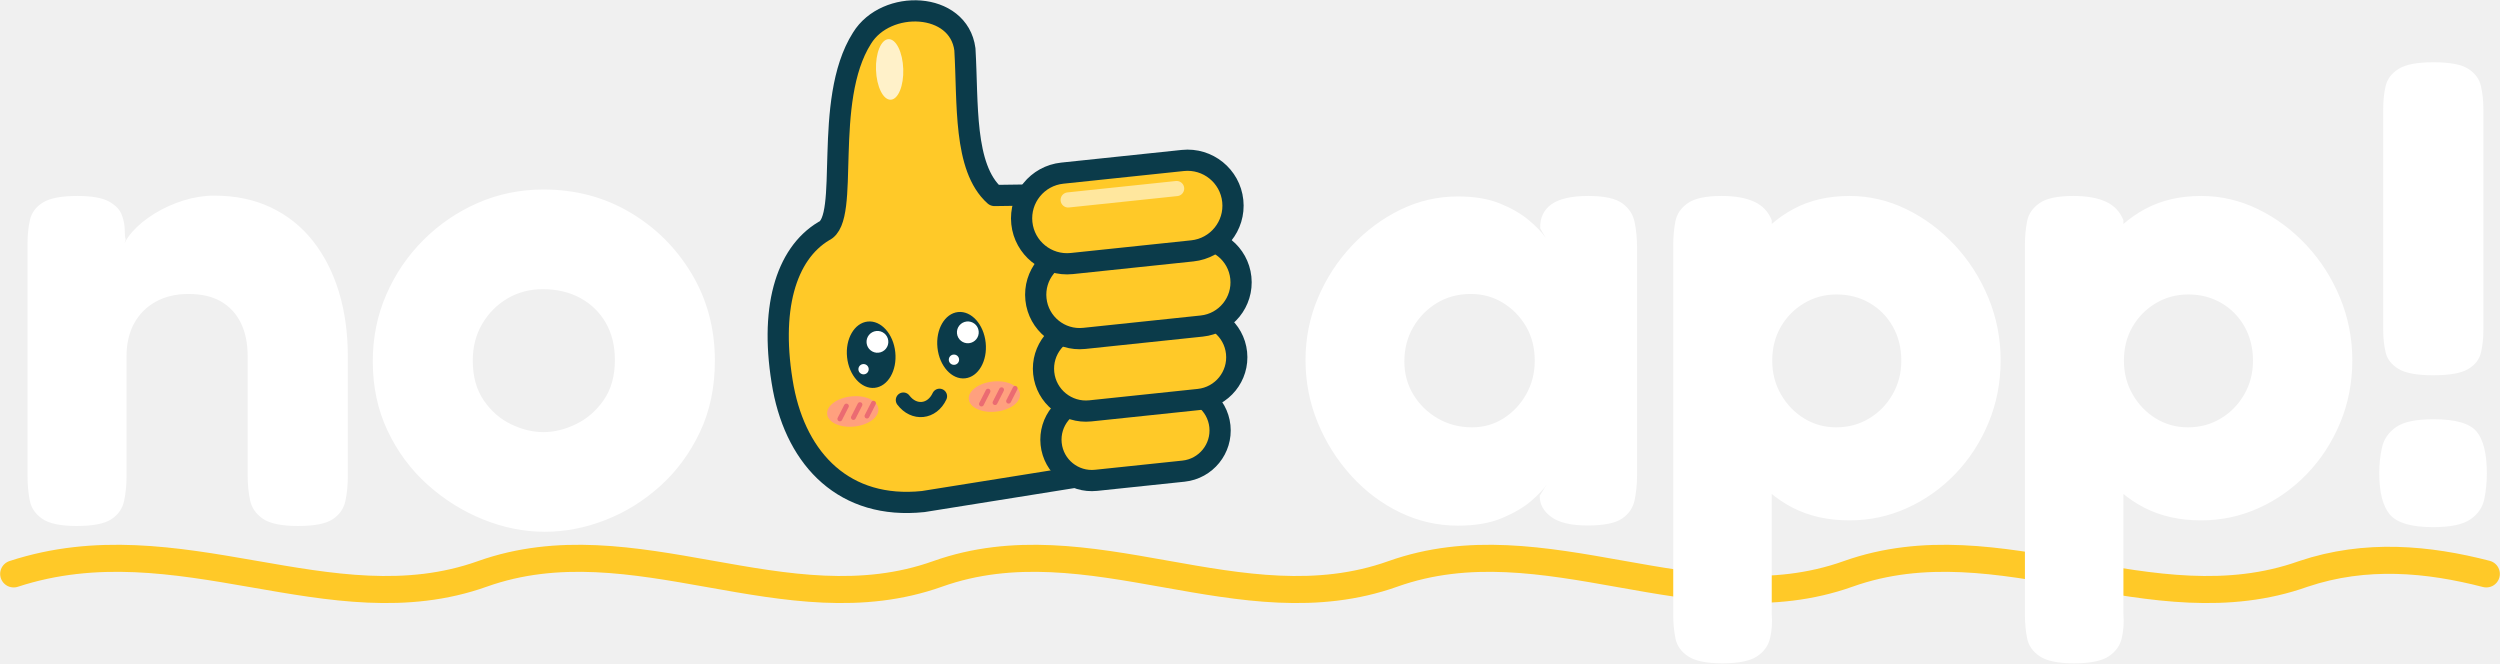
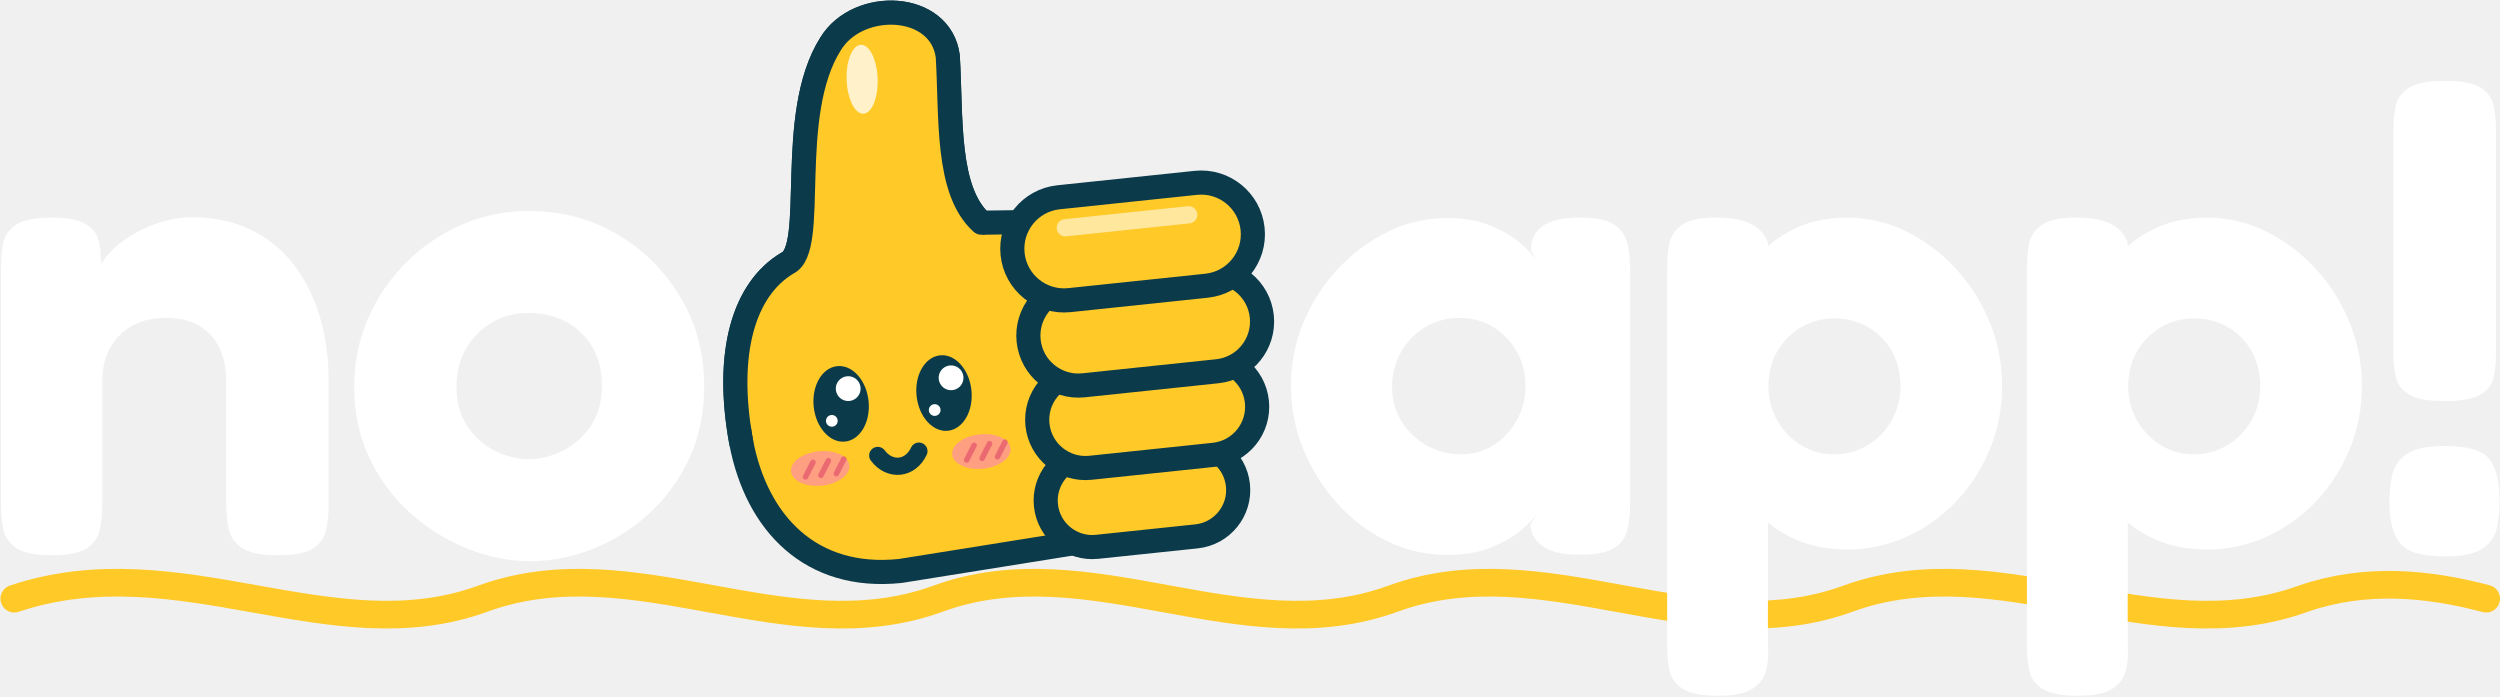
- <svg xmlns="http://www.w3.org/2000/svg" width="832.00" height="220.88" viewBox="184.00 206.00 832.00 220.88">
-   <g transform="translate(184.09 188.00)">
-     <path d="M 4.46 209.00 C 59.42 191.00 109.92 227.00 160.42 209.00 C 210.93 191.00 261.43 227.00 311.93 209.00 C 362.44 191.00 412.94 227.00 463.44 209.00 C 513.95 191.00 564.45 227.00 614.95 209.00 C 665.46 191.00 715.96 227.00 766.46 209.00 C 787.26 202.00 808.05 204.00 827.36 209.00" fill="none" stroke="#FFC928" stroke-width="9" stroke-linecap="round" />
-     <path d="M25.41 193.05Q17.435 193.05 13.97 190.658Q10.505 188.265 9.79 184.442Q9.075 180.62 9.075 176.385V99.0Q9.075 94.82 9.872 91.218Q10.67 87.615 14.163 85.415Q17.655 83.215 25.63 83.215Q32.78 83.215 36.108 85.03Q39.435 86.845 40.425 89.485Q41.415 92.125 41.415 94.463Q41.415 96.8 41.745 97.68L40.425 101.915Q40.975 98.505 43.918 95.178Q46.86 91.85 51.315 89.1Q55.77 86.35 60.94 84.728Q66.11 83.105 71.17 83.105Q81.785 83.105 90.062 87.038Q98.34 90.97 104.032 98.175Q109.725 105.38 112.695 115.143Q115.665 124.905 115.665 136.62V176.605Q115.665 180.84 114.868 184.663Q114.07 188.485 110.688 190.768Q107.305 193.05 99.11 193.05Q90.915 193.05 87.423 190.658Q83.93 188.265 83.132 184.442Q82.335 180.62 82.335 176.385V136.565Q82.335 130.075 80.052 125.455Q77.77 120.835 73.453 118.333Q69.135 115.83 62.645 115.83Q56.375 115.83 51.727 118.415Q47.08 121.0 44.55 125.62Q42.02 130.24 42.02 136.565V176.605Q42.02 180.84 41.222 184.663Q40.425 188.485 37.015 190.768Q33.605 193.05 25.41 193.05Z M181.225 194.975Q170.885 194.975 160.71 190.877Q150.535 186.78 142.175 179.273Q133.815 171.765 128.892 161.343Q123.97 150.92 123.97 138.27Q123.97 126.39 128.452 116.078Q132.935 105.765 140.8 97.9Q148.665 90.035 158.895 85.553Q169.125 81.07 180.785 81.07Q196.68 81.07 209.55 88.66Q222.42 96.25 230.12 109.148Q237.82 122.045 237.82 138.05Q237.82 151.305 232.843 161.81Q227.865 172.315 219.642 179.74Q211.42 187.165 201.382 191.07Q191.345 194.975 181.225 194.975ZM180.785 161.81Q186.065 161.81 191.565 159.17Q197.065 156.53 200.805 151.168Q204.545 145.805 204.545 137.775Q204.545 130.68 201.493 125.4Q198.44 120.12 193.022 117.178Q187.605 114.235 180.565 114.235Q174.075 114.235 168.822 117.315Q163.57 120.395 160.407 125.758Q157.245 131.12 157.245 137.995Q157.245 145.915 160.903 151.25Q164.56 156.585 170.005 159.197Q175.45 161.81 180.785 161.81Z M528.22 192.885Q520.025 192.885 516.148 190.025Q512.27 187.165 512.325 182.985L514.635 179.3Q513.205 181.5 509.52 184.69Q505.835 187.88 499.812 190.41Q493.79 192.94 485.1 192.94Q474.98 192.94 465.85 188.54Q456.72 184.14 449.652 176.385Q442.585 168.63 438.487 158.73Q434.39 148.83 434.39 137.775Q434.39 126.995 438.487 117.233Q442.585 107.47 449.762 99.825Q456.94 92.18 465.987 87.78Q475.035 83.38 485.1 83.38Q493.295 83.38 499.015 85.69Q504.735 88.0 508.53 91.135Q512.325 94.27 514.305 97.13L512.49 93.995Q512.325 88.77 516.23 85.993Q520.135 83.215 528.44 83.215Q536.415 83.215 539.77 85.635Q543.125 88.055 543.922 91.96Q544.72 95.865 544.72 100.265V176.22Q544.72 180.51 543.922 184.388Q543.125 188.265 539.742 190.575Q536.36 192.885 528.22 192.885ZM489.83 160.215Q495.605 160.215 500.307 157.218Q505.01 154.22 507.842 149.188Q510.675 144.155 510.675 138.05Q510.675 131.615 507.787 126.665Q504.9 121.715 500.087 118.773Q495.275 115.83 489.39 115.83Q483.065 115.83 478.087 118.855Q473.11 121.88 470.195 126.94Q467.28 132.0 467.28 138.325Q467.28 144.375 470.277 149.325Q473.275 154.275 478.39 157.245Q483.505 160.215 489.83 160.215Z M615.45 191.18Q604.67 191.18 596.475 186.945Q588.28 182.71 582.835 175.257Q577.39 167.805 574.668 158.125Q571.945 148.445 572.11 137.39Q572.275 126.5 575.08 116.683Q577.885 106.865 583.33 99.358Q588.775 91.85 596.805 87.532Q604.835 83.215 615.45 83.215Q625.295 83.215 634.342 87.615Q643.39 92.015 650.485 99.632Q657.58 107.25 661.65 117.123Q665.72 126.995 665.72 137.885Q665.72 149.05 661.65 158.785Q657.58 168.52 650.567 175.78Q643.555 183.04 634.507 187.11Q625.46 191.18 615.45 191.18ZM573.1 238.755Q565.235 238.755 561.743 236.445Q558.25 234.135 557.507 230.477Q556.765 226.82 556.765 222.585V99.605Q556.765 95.315 557.48 91.657Q558.195 88.0 561.605 85.608Q565.015 83.215 572.88 83.215Q579.59 83.215 583.743 85.14Q587.895 87.065 589.545 91.3V222.365Q589.875 226.6 588.995 230.368Q588.115 234.135 584.622 236.445Q581.13 238.755 573.1 238.755ZM610.995 160.215Q617.045 160.215 621.94 157.273Q626.835 154.33 629.75 149.27Q632.665 144.21 632.665 138.05Q632.665 131.67 629.832 126.665Q627.0 121.66 622.105 118.828Q617.21 115.995 611.16 115.995Q605.165 115.995 600.27 118.938Q595.375 121.88 592.543 126.803Q589.71 131.725 589.71 138.05Q589.71 144.21 592.625 149.27Q595.54 154.33 600.352 157.273Q605.165 160.215 610.995 160.215Z M732.49 191.18Q721.71 191.18 713.515 186.945Q705.32 182.71 699.875 175.257Q694.43 167.805 691.707 158.125Q688.985 148.445 689.15 137.39Q689.315 126.5 692.12 116.683Q694.925 106.865 700.37 99.358Q705.815 91.85 713.845 87.532Q721.875 83.215 732.49 83.215Q742.335 83.215 751.382 87.615Q760.43 92.015 767.525 99.632Q774.62 107.25 778.69 117.123Q782.76 126.995 782.76 137.885Q782.76 149.05 778.69 158.785Q774.62 168.52 767.607 175.78Q760.595 183.04 751.547 187.11Q742.5 191.18 732.49 191.18ZM690.14 238.755Q682.275 238.755 678.783 236.445Q675.29 234.135 674.547 230.477Q673.805 226.82 673.805 222.585V99.605Q673.805 95.315 674.52 91.657Q675.235 88.0 678.645 85.608Q682.055 83.215 689.92 83.215Q696.63 83.215 700.783 85.14Q704.935 87.065 706.585 91.3V222.365Q706.915 226.6 706.035 230.368Q705.155 234.135 701.662 236.445Q698.17 238.755 690.14 238.755ZM728.035 160.215Q734.085 160.215 738.98 157.273Q743.875 154.33 746.79 149.27Q749.705 144.21 749.705 138.05Q749.705 131.67 746.872 126.665Q744.04 121.66 739.145 118.828Q734.25 115.995 728.2 115.995Q722.205 115.995 717.31 118.938Q712.415 121.88 709.582 126.803Q706.75 131.725 706.75 138.05Q706.75 144.21 709.665 149.27Q712.58 154.33 717.392 157.273Q722.205 160.215 728.035 160.215Z M809.655 142.89Q801.625 142.89 798.132 140.773Q794.64 138.655 793.842 135.245Q793.045 131.835 793.045 127.93V54.065Q793.045 50.16 793.842 46.668Q794.64 43.175 798.132 40.948Q801.625 38.72 809.765 38.72Q817.96 38.72 821.37 40.92Q824.78 43.12 825.577 46.695Q826.375 50.27 826.375 54.175V127.985Q826.375 131.89 825.577 135.328Q824.78 138.765 821.315 140.828Q817.85 142.89 809.655 142.89ZM809.655 193.435Q798.875 193.435 795.3 189.282Q791.725 185.13 791.725 175.395Q791.725 170.94 792.66 166.843Q793.595 162.745 797.335 160.132Q801.075 157.52 809.765 157.52Q820.71 157.52 824.12 161.618Q827.53 165.715 827.53 175.56Q827.53 180.015 826.677 184.113Q825.825 188.21 822.085 190.822Q818.345 193.435 809.655 193.435Z" fill="#FFFFFF" />
-     <g transform="translate(228.96 -10.49) scale(1.0083)">
-       <g transform="rotate(-6 110 120)">
-         <path d="M28 148 C26 121.7 33.4 104 46.7 97.8 C56.0 94.8 50.6 55.1 65.9 35.8 C75.2 23.7 98.9 27.1 99.3 43.0 C98.5 60.7 94.7 81.7 104.0 92 L126 94 L144 96 L144 186 L70 190 C44 190 30 172 28 148 Z" fill="#FFC928" stroke="#0B3B4A" stroke-width="7" stroke-linejoin="round" stroke-linecap="round" />
-         <rect x="114" y="162" width="56" height="27" rx="13.5" fill="#FFC928" stroke="#0B3B4A" stroke-width="7" stroke-linejoin="round" stroke-linecap="round" />
-         <rect x="114" y="138" width="64" height="28" rx="14" fill="#FFC928" stroke="#0B3B4A" stroke-width="7" stroke-linejoin="round" stroke-linecap="round" />
-         <rect x="114" y="113" width="68" height="29" rx="14.5" fill="#FFC928" stroke="#0B3B4A" stroke-width="7" stroke-linejoin="round" stroke-linecap="round" />
-         <rect x="112" y="87" width="70" height="30" rx="15" fill="#FFC928" stroke="#0B3B4A" stroke-width="7" stroke-linejoin="round" stroke-linecap="round" />
-         <ellipse transform="rotate(4.0 73.9 47.0)" cx="73.9" cy="47.0" rx="4.5" ry="10" fill="#FFFFFF" opacity="0.75" />
-         <path d="M128 96 H164" stroke="#FFFFFF" stroke-width="5" stroke-linecap="round" opacity="0.55" />
-         <ellipse cx="58" cy="140" rx="8" ry="11" fill="#0B3B4A" />
-         <circle cx="60.5" cy="136" r="3.6" fill="#fff" />
-         <circle cx="55" cy="144.5" r="1.7" fill="#fff" />
-         <ellipse cx="88" cy="140" rx="8" ry="11" fill="#0B3B4A" />
-         <circle cx="90.5" cy="136" r="3.6" fill="#fff" />
-         <circle cx="85" cy="144.5" r="1.7" fill="#fff" />
-         <ellipse cx="50" cy="158" rx="8.5" ry="5" fill="#FF8FA3" opacity="0.7" />
-         <path d="M45.5 160 l2.6 -4 M50 160 l2.6 -4 M54.5 160 l2.6 -4" stroke="#E2546C" stroke-width="1.6" stroke-linecap="round" opacity="0.7" />
-         <ellipse cx="97" cy="158" rx="8.5" ry="5" fill="#FF8FA3" opacity="0.7" />
-         <path d="M92.5 160 l2.6 -4 M97 160 l2.6 -4 M101.5 160 l2.6 -4" stroke="#E2546C" stroke-width="1.6" stroke-linecap="round" opacity="0.7" />
-         <path d="M67 156 C70 161 76 161 79 156" stroke="#0B3B4A" stroke-width="5" stroke-linecap="round" stroke-linejoin="round" fill="none" />
+ <svg xmlns="http://www.w3.org/2000/svg" width="813.25" height="226.5" viewBox="48.75 21.25 813.25 226.5">
+   <path d="M 53.4 216.0 C 107.1 198.0 156.5 234.0 205.8 216.0 C 255.2 198.0 304.5 234.0 353.9 216.0 C 403.2 198.0 452.6 234.0 501.9 216.0 C 551.2 198.0 600.6 234.0 649.9 216.0 C 699.3 198.0 748.6 234.0 798.0 216.0 C 818.3 209.0 838.6 211.0 857.5 216.0" fill="none" stroke="#FFC928" stroke-width="9" stroke-linecap="round" />
+   <path d="M65.41 201.87Q57.435 201.87 53.97 199.478Q50.505 197.085 49.79 193.262Q49.075 189.44 49.075 185.205V107.82Q49.075 103.64 49.873 100.037Q50.67 96.435 54.163 94.235Q57.655 92.035 65.63 92.035Q72.78 92.035 76.108 93.85Q79.435 95.665 80.425 98.305Q81.415 100.945 81.415 103.282Q81.415 105.62 81.745 106.5L80.425 110.735Q80.975 107.325 83.917 103.998Q86.86 100.67 91.315 97.92Q95.77 95.17 100.94 93.547Q106.11 91.925 111.17 91.925Q121.785 91.925 130.062 95.858Q138.34 99.79 144.032 106.995Q149.725 114.2 152.695 123.963Q155.665 133.725 155.665 145.44V185.425Q155.665 189.66 154.868 193.483Q154.07 197.305 150.688 199.588Q147.305 201.87 139.11 201.87Q130.915 201.87 127.423 199.478Q123.93 197.085 123.132 193.262Q122.335 189.44 122.335 185.205V145.385Q122.335 138.895 120.052 134.275Q117.77 129.655 113.453 127.153Q109.135 124.65 102.645 124.65Q96.375 124.65 91.727 127.235Q87.08 129.82 84.55 134.44Q82.02 139.06 82.02 145.385V185.425Q82.02 189.66 81.222 193.483Q80.425 197.305 77.015 199.588Q73.605 201.87 65.41 201.87Z M221.225 203.795Q210.885 203.795 200.71 199.697Q190.535 195.6 182.175 188.093Q173.815 180.585 168.892 170.163Q163.97 159.74 163.97 147.09Q163.97 135.21 168.452 124.897Q172.935 114.585 180.8 106.72Q188.665 98.855 198.895 94.373Q209.125 89.89 220.785 89.89Q236.68 89.89 249.55 97.48Q262.42 105.07 270.12 117.968Q277.82 130.865 277.82 146.87Q277.82 160.125 272.842 170.63Q267.865 181.135 259.642 188.56Q251.42 195.985 241.382 199.89Q231.345 203.795 221.225 203.795ZM220.785 170.63Q226.065 170.63 231.565 167.99Q237.065 165.35 240.805 159.988Q244.545 154.625 244.545 146.595Q244.545 139.5 241.492 134.22Q238.44 128.94 233.022 125.998Q227.605 123.055 220.565 123.055Q214.075 123.055 208.822 126.135Q203.57 129.215 200.407 134.577Q197.245 139.94 197.245 146.815Q197.245 154.735 200.902 160.07Q204.56 165.405 210.005 168.017Q215.45 170.63 220.785 170.63Z" fill="#FFFFFF" />
+   <path d="M330.436 202.09Q322.406 202.09 318.913 199.697Q315.421 197.305 314.706 193.455Q313.991 189.605 313.991 185.37V58.595Q313.991 54.195 314.816 50.455Q315.641 46.715 319.133 44.405Q322.626 42.095 330.656 42.095Q338.686 42.095 342.096 44.487Q345.506 46.88 346.303 50.62Q347.101 54.36 347.101 58.815V103.64Q351.006 99.57 357.276 95.83Q363.546 92.09 372.236 92.09Q385.931 92.09 396.821 99.02Q407.711 105.95 414.118 117.968Q420.526 129.985 420.526 145.605V185.59Q420.526 189.825 419.728 193.565Q418.931 197.305 415.548 199.67Q412.166 202.035 403.971 202.035Q396.106 202.035 392.531 199.725Q388.956 197.415 388.158 193.593Q387.361 189.77 387.361 185.205V145.385Q387.361 139.06 385.161 134.523Q382.961 129.985 378.726 127.4Q374.491 124.815 368.331 124.815Q360.191 124.815 354.141 129.71Q348.091 134.605 347.101 141.755V185.59Q347.101 189.825 346.276 193.647Q345.451 197.47 342.041 199.78Q338.631 202.09 330.436 202.09Z" fill="#FFFFFF" />
+   <path d="M562.527 201.705Q554.332 201.705 550.454 198.845Q546.577 195.985 546.632 191.805L548.942 188.12Q547.512 190.32 543.827 193.51Q540.142 196.7 534.119 199.23Q528.097 201.76 519.407 201.76Q509.287 201.76 500.157 197.36Q491.027 192.96 483.959 185.205Q476.892 177.45 472.794 167.55Q468.697 157.65 468.697 146.595Q468.697 135.815 472.794 126.053Q476.892 116.29 484.069 108.645Q491.247 101.0 500.294 96.6Q509.342 92.2 519.407 92.2Q527.602 92.2 533.322 94.51Q539.042 96.82 542.837 99.955Q546.632 103.09 548.612 105.95L546.797 102.815Q546.632 97.59 550.537 94.812Q554.442 92.035 562.747 92.035Q570.722 92.035 574.077 94.455Q577.432 96.875 578.229 100.78Q579.027 104.685 579.027 109.085V185.04Q579.027 189.33 578.229 193.208Q577.432 197.085 574.049 199.395Q570.667 201.705 562.527 201.705ZM524.137 169.035Q529.912 169.035 534.614 166.037Q539.317 163.04 542.149 158.007Q544.982 152.975 544.982 146.87Q544.982 140.435 542.094 135.485Q539.207 130.535 534.394 127.593Q529.582 124.65 523.697 124.65Q517.372 124.65 512.394 127.675Q507.417 130.7 504.502 135.76Q501.587 140.82 501.587 147.145Q501.587 153.195 504.584 158.145Q507.582 163.095 512.697 166.065Q517.812 169.035 524.137 169.035Z M649.757 200.0Q638.977 200.0 630.782 195.765Q622.587 191.53 617.142 184.077Q611.697 176.625 608.974 166.945Q606.252 157.265 606.417 146.21Q606.582 135.32 609.387 125.502Q612.192 115.685 617.637 108.178Q623.082 100.67 631.112 96.352Q639.142 92.035 649.757 92.035Q659.602 92.035 668.649 96.435Q677.697 100.835 684.792 108.452Q691.887 116.07 695.957 125.942Q700.027 135.815 700.027 146.705Q700.027 157.87 695.957 167.605Q691.887 177.34 684.874 184.6Q677.862 191.86 668.814 195.93Q659.767 200.0 649.757 200.0ZM607.407 247.575Q599.542 247.575 596.049 245.265Q592.557 242.955 591.814 239.297Q591.072 235.64 591.072 231.405V108.425Q591.072 104.135 591.787 100.477Q592.502 96.82 595.912 94.427Q599.322 92.035 607.187 92.035Q613.897 92.035 618.049 93.96Q622.202 95.885 623.852 100.12V231.185Q624.182 235.42 623.302 239.188Q622.422 242.955 618.929 245.265Q615.437 247.575 607.407 247.575ZM645.302 169.035Q651.352 169.035 656.247 166.093Q661.142 163.15 664.057 158.09Q666.972 153.03 666.972 146.87Q666.972 140.49 664.139 135.485Q661.307 130.48 656.412 127.648Q651.517 124.815 645.467 124.815Q639.472 124.815 634.577 127.757Q629.682 130.7 626.849 135.623Q624.017 140.545 624.017 146.87Q624.017 153.03 626.932 158.09Q629.847 163.15 634.659 166.093Q639.472 169.035 645.302 169.035Z M766.797 200.0Q756.017 200.0 747.822 195.765Q739.627 191.53 734.182 184.077Q728.737 176.625 726.014 166.945Q723.292 157.265 723.457 146.21Q723.622 135.32 726.427 125.502Q729.232 115.685 734.677 108.178Q740.122 100.67 748.152 96.352Q756.182 92.035 766.797 92.035Q776.642 92.035 785.689 96.435Q794.737 100.835 801.832 108.452Q808.927 116.07 812.997 125.942Q817.067 135.815 817.067 146.705Q817.067 157.87 812.997 167.605Q808.927 177.34 801.914 184.6Q794.902 191.86 785.854 195.93Q776.807 200.0 766.797 200.0ZM724.447 247.575Q716.582 247.575 713.089 245.265Q709.597 242.955 708.854 239.297Q708.112 235.64 708.112 231.405V108.425Q708.112 104.135 708.827 100.477Q709.542 96.82 712.952 94.427Q716.362 92.035 724.227 92.035Q730.937 92.035 735.089 93.96Q739.242 95.885 740.892 100.12V231.185Q741.222 235.42 740.342 239.188Q739.462 242.955 735.969 245.265Q732.477 247.575 724.447 247.575ZM762.342 169.035Q768.392 169.035 773.287 166.093Q778.182 163.15 781.097 158.09Q784.012 153.03 784.012 146.87Q784.012 140.49 781.179 135.485Q778.347 130.48 773.452 127.648Q768.557 124.815 762.507 124.815Q756.512 124.815 751.617 127.757Q746.722 130.7 743.889 135.623Q741.057 140.545 741.057 146.87Q741.057 153.03 743.972 158.09Q746.887 163.15 751.699 166.093Q756.512 169.035 762.342 169.035Z M843.962 151.71Q835.932 151.71 832.439 149.593Q828.947 147.475 828.149 144.065Q827.352 140.655 827.352 136.75V62.885Q827.352 58.98 828.149 55.487Q828.947 51.995 832.439 49.767Q835.932 47.54 844.072 47.54Q852.267 47.54 855.677 49.74Q859.087 51.94 859.884 55.515Q860.682 59.09 860.682 62.995V136.805Q860.682 140.71 859.884 144.148Q859.087 147.585 855.622 149.648Q852.157 151.71 843.962 151.71ZM843.962 202.255Q833.182 202.255 829.607 198.102Q826.032 193.95 826.032 184.215Q826.032 179.76 826.967 175.662Q827.902 171.565 831.642 168.952Q835.382 166.34 844.072 166.34Q855.017 166.34 858.427 170.438Q861.837 174.535 861.837 184.38Q861.837 188.835 860.984 192.933Q860.132 197.03 856.392 199.642Q852.652 202.255 843.962 202.255Z" fill="#FFFFFF" />
+   <g transform="translate(373.26 116.09) rotate(0) scale(1.1215) translate(-105.75 -112.75)">
+     <g transform="matrix(0.99452 -0.10453 0.10453 0.99452 -11.941 12.156)">
+       <path d="M28.00 148.00 C26.00 121.70 33.40 104.00 46.70 97.80 C51.35 96.30 52.33 85.62 54.05 72.91 C55.77 60.20 58.25 45.45 65.90 35.80 C75.20 23.70 98.90 27.10 99.30 43.00 C98.90 51.85 97.75 61.53 97.86 70.28 C97.97 79.03 99.35 86.85 104.00 92.00 L126 94 L144 96 L144 186 L70 190 C44 190 30 172 28 148 Z" fill="#FFC928" stroke="#0B3B4A" stroke-width="7" stroke-linejoin="round" stroke-linecap="round" />
+       <rect x="114" y="162" width="56" height="27" rx="13.5" fill="#FFC928" stroke="#0B3B4A" stroke-width="7" stroke-linejoin="round" stroke-linecap="round" />
+       <rect x="114" y="138" width="64" height="28" rx="14" fill="#FFC928" stroke="#0B3B4A" stroke-width="7" stroke-linejoin="round" stroke-linecap="round" />
+       <rect x="114" y="113" width="68" height="29" rx="14.5" fill="#FFC928" stroke="#0B3B4A" stroke-width="7" stroke-linejoin="round" stroke-linecap="round" />
+       <rect x="112" y="87" width="70" height="30" rx="15" fill="#FFC928" stroke="#0B3B4A" stroke-width="7" stroke-linejoin="round" stroke-linecap="round" />
+       <path d="M128 96 H164" stroke="#FFFFFF" stroke-width="5" stroke-linecap="round" opacity="0.55" />
+       <path d="M28.00 148.00 C26.00 121.70 33.40 104.00 46.70 97.80 C51.35 96.30 52.33 85.62 54.05 72.91 C55.77 60.20 58.25 45.45 65.90 35.80 C75.20 23.70 98.90 27.10 99.30 43.00 C98.90 51.85 97.75 61.53 97.86 70.28 C97.97 79.03 99.35 86.85 104.00 92.00 L104.00 106 L52 114 Z" fill="#FFC928" />
+       <path d="M28.00 148.00 C26.00 121.70 33.40 104.00 46.70 97.80 C51.35 96.30 52.33 85.62 54.05 72.91 C55.77 60.20 58.25 45.45 65.90 35.80 C75.20 23.70 98.90 27.10 99.30 43.00 C98.90 51.85 97.75 61.53 97.86 70.28 C97.97 79.03 99.35 86.85 104.00 92.00" fill="none" stroke="#0B3B4A" stroke-width="7" stroke-linejoin="round" stroke-linecap="round" />
+       <ellipse transform="rotate(4.0 73.90 47.00)" cx="73.90" cy="47.00" rx="4.5" ry="10" fill="#FFFFFF" opacity="0.750" />
+       <path d="M92 66 C100 63 108 64 114 68" stroke="#FFFFFF" stroke-width="5" stroke-linecap="round" fill="none" opacity="0.000" />
+       <g transform="translate(0.00 0)">
+         <ellipse cx="58" cy="140.00" rx="8.00" ry="11.00" fill="#0B3B4A" opacity="1.000" />
+         <circle cx="60.50" cy="135.82" r="3.60" fill="#fff" opacity="1.000" />
+         <path transform="translate(60.50 135.82) scale(0.600)" d="M0 -6.2 L2 -2 6.2 0 2 2 0 6.2 -2 2 -6.2 0 -2 -2 Z" fill="#fff" opacity="0.000" />
+         <circle cx="54.80" cy="144.62" r="1.70" fill="#fff" opacity="1.000" />
+         <ellipse cx="88" cy="140.00" rx="8.00" ry="11.00" fill="#0B3B4A" opacity="1.000" />
+         <circle cx="90.50" cy="135.82" r="3.60" fill="#fff" opacity="1.000" />
+         <path transform="translate(90.50 135.82) scale(0.600)" d="M0 -6.2 L2 -2 6.2 0 2 2 0 6.2 -2 2 -6.2 0 -2 -2 Z" fill="#fff" opacity="0.000" />
+         <circle cx="84.80" cy="144.62" r="1.70" fill="#fff" opacity="1.000" />
+         <ellipse cx="50.00" cy="158.00" rx="8.5" ry="5" fill="#FF8FA3" opacity="0.72" />
+         <path d="M45.50 160.00 l2.6 -4 M50.00 160.00 l2.6 -4 M54.50 160.00 l2.6 -4" stroke="#E2546C" stroke-width="1.6" stroke-linecap="round" opacity="0.7" />
+         <ellipse cx="97.00" cy="158.00" rx="8.5" ry="5" fill="#FF8FA3" opacity="0.72" />
+         <path d="M92.50 160.00 l2.6 -4 M97.00 160.00 l2.6 -4 M101.50 160.00 l2.6 -4" stroke="#E2546C" stroke-width="1.6" stroke-linecap="round" opacity="0.7" />
+         <path d="M67.00 156.00 C70.00 161.00 76.00 161.00 79.00 156.00 C76.00 161.00 70.00 161.00 67.00 156.00 Z" fill="#0B3B4A" stroke="#0B3B4A" stroke-width="5.00" stroke-linejoin="round" stroke-linecap="round" />
      </g>
    </g>
  </g>
</svg>
